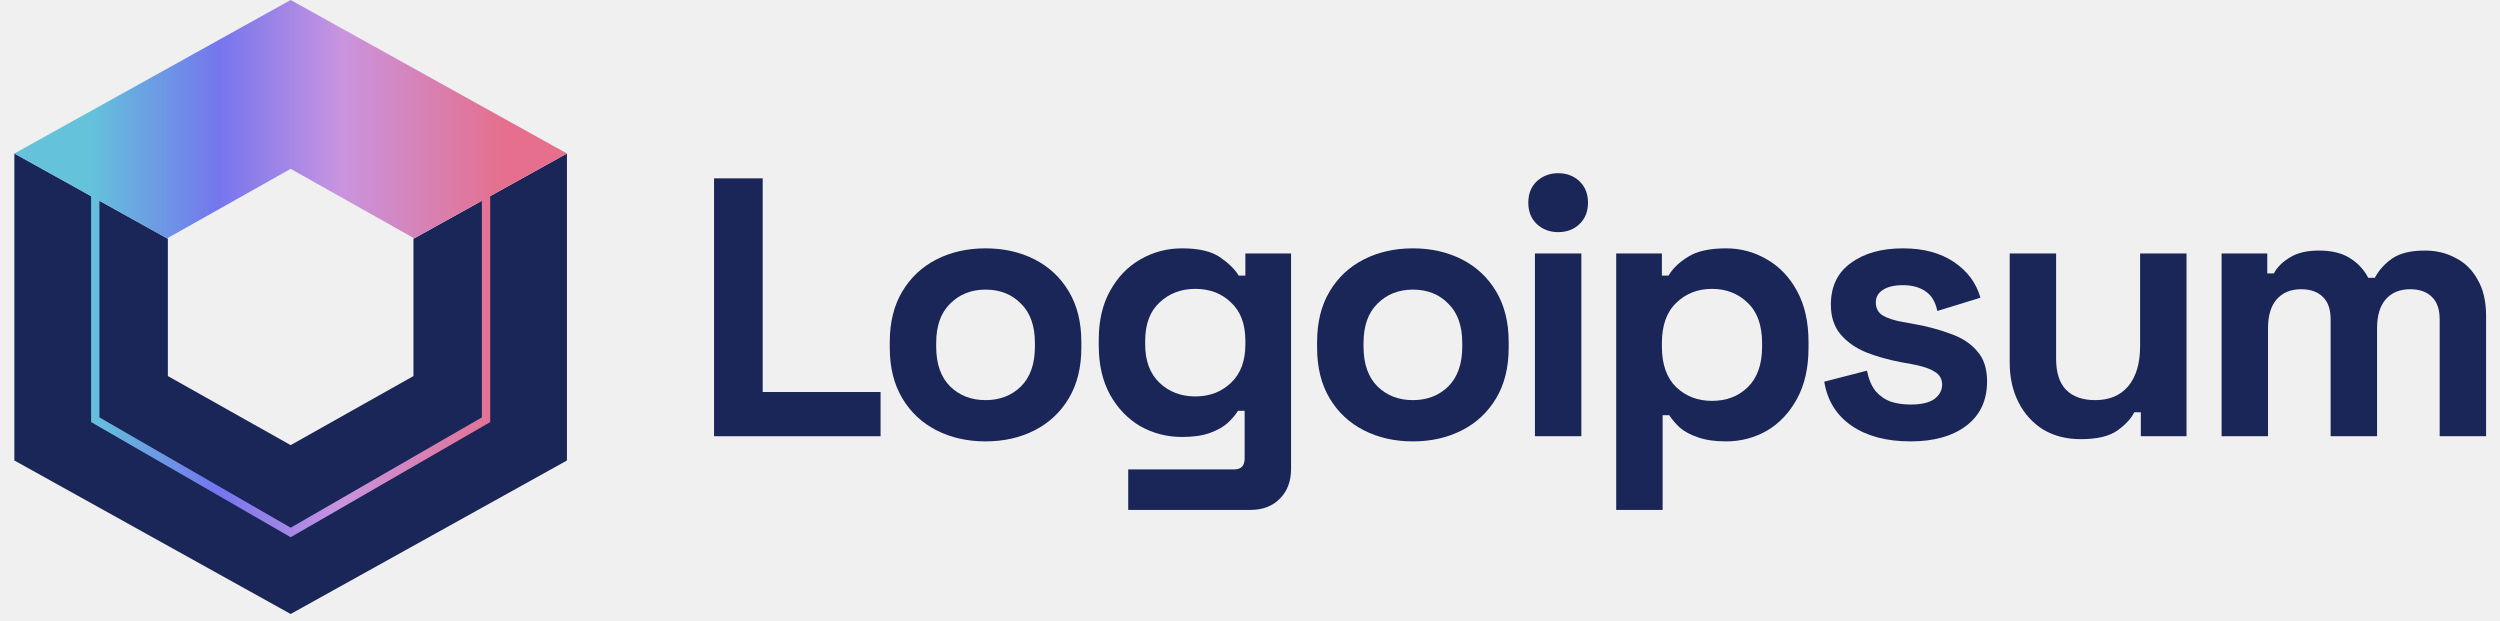
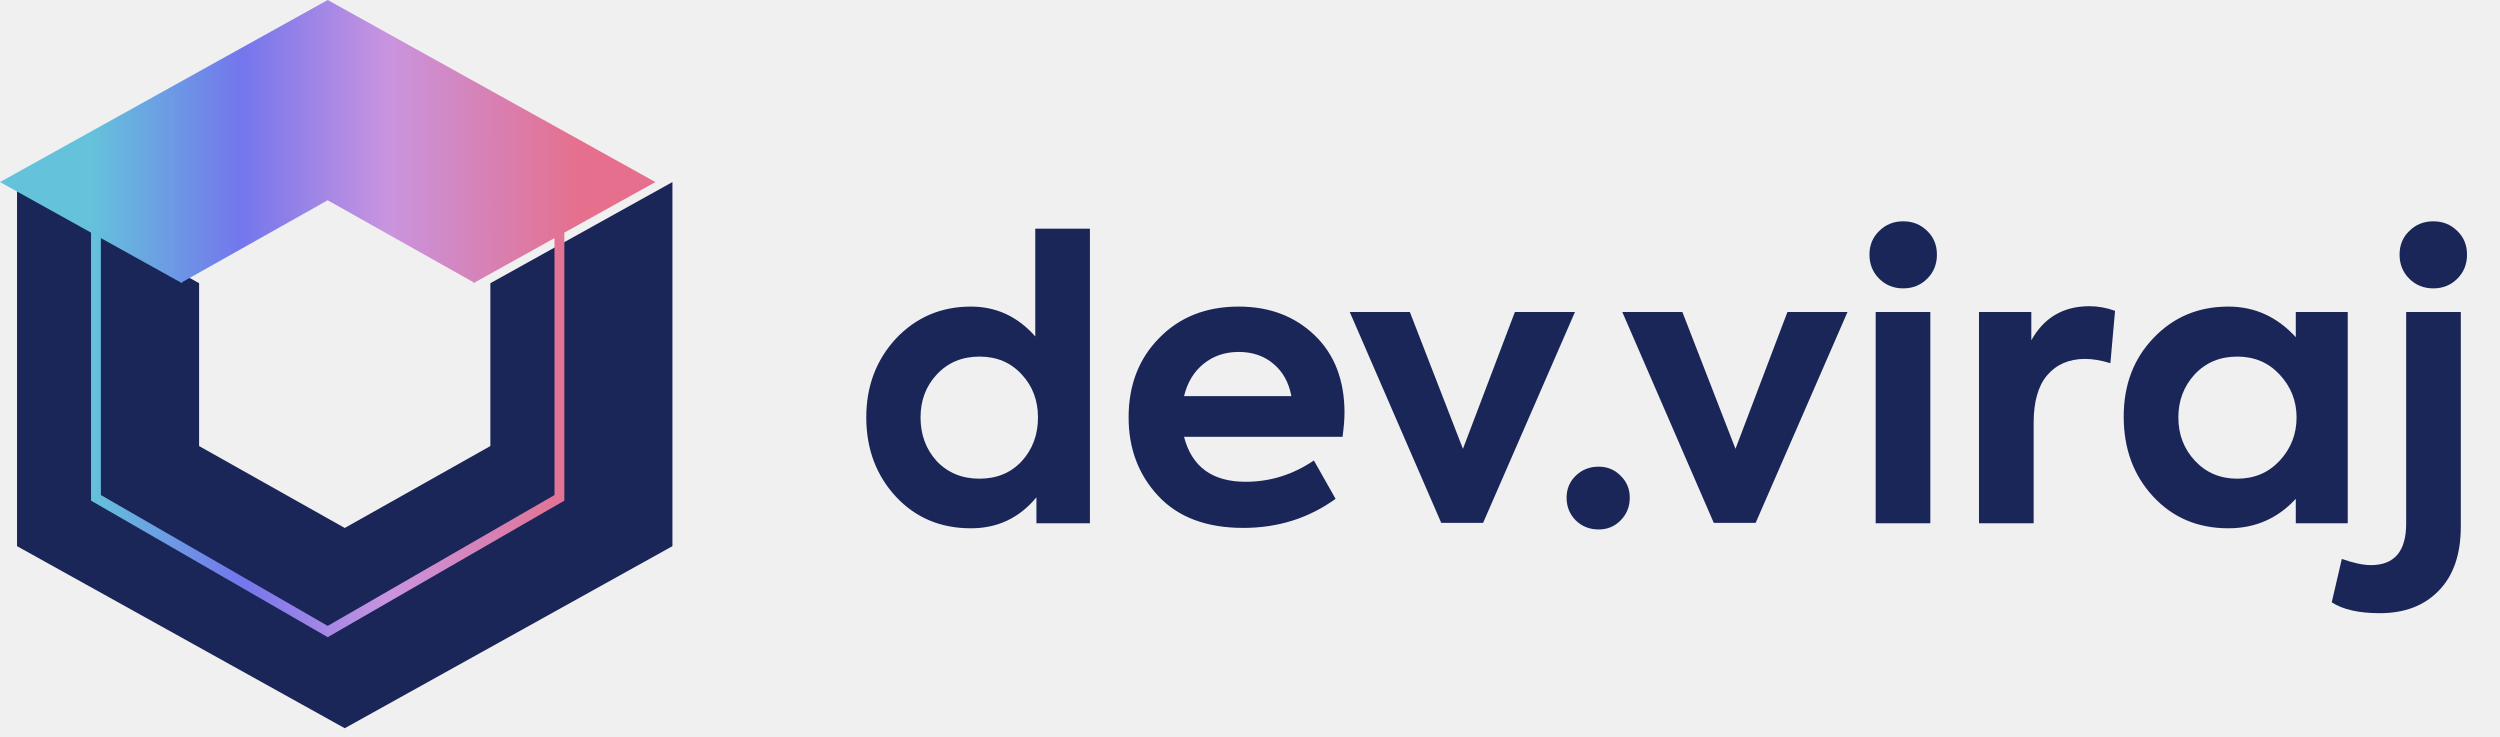
- <svg xmlns="http://www.w3.org/2000/svg" id="logo-50" class="gradient" width="153" height="38" viewBox="0 0 153 38" fill="none">
-   <path d="M0.879 28.182L0.879 9.394L10.273 14.613L10.273 23.015L17.788 27.242L25.303 23.015L25.303 14.613L34.697 9.394L34.697 28.182L17.788 37.576L0.879 28.182Z" class="cneutral" fill="#192657" />
-   <path fill-rule="evenodd" clip-rule="evenodd" d="M5.576 12.003L0.879 9.394L17.788 0L34.697 9.394L30 12.003L30 25.833L17.788 32.879L5.576 25.833L5.576 12.003ZM29.491 12.286L25.303 14.613V14.561L17.788 10.333L10.273 14.561V14.613L6.085 12.286L6.085 25.544L17.788 32.296L29.491 25.544L29.491 12.286Z" fill="url(#paint500_linear_1501_1259)" />
-   <path d="M43.7 26.697V10.915H46.676V23.991H53.891V26.697H43.7Z" class="cneutral" fill="#192657" />
-   <path d="M60.316 27.013C59.204 27.013 58.204 26.787 57.317 26.336C56.431 25.885 55.732 25.232 55.221 24.375C54.71 23.518 54.454 22.488 54.454 21.286V20.925C54.454 19.723 54.71 18.693 55.221 17.837C55.732 16.98 56.431 16.326 57.317 15.875C58.204 15.424 59.204 15.199 60.316 15.199C61.428 15.199 62.428 15.424 63.315 15.875C64.201 16.326 64.9 16.98 65.411 17.837C65.922 18.693 66.178 19.723 66.178 20.925V21.286C66.178 22.488 65.922 23.518 65.411 24.375C64.9 25.232 64.201 25.885 63.315 26.336C62.428 26.787 61.428 27.013 60.316 27.013ZM60.316 24.488C61.188 24.488 61.909 24.209 62.48 23.653C63.051 23.082 63.337 22.27 63.337 21.218V20.993C63.337 19.941 63.051 19.137 62.48 18.581C61.924 18.009 61.203 17.724 60.316 17.724C59.444 17.724 58.723 18.009 58.152 18.581C57.58 19.137 57.295 19.941 57.295 20.993V21.218C57.295 22.27 57.58 23.082 58.152 23.653C58.723 24.209 59.444 24.488 60.316 24.488Z" class="cneutral" fill="#192657" />
-   <path d="M67.244 21.151V20.79C67.244 19.618 67.477 18.618 67.943 17.791C68.409 16.95 69.025 16.311 69.792 15.875C70.573 15.424 71.423 15.199 72.34 15.199C73.362 15.199 74.136 15.379 74.662 15.74C75.188 16.101 75.571 16.476 75.811 16.867H76.217V15.514H79.013V28.681C79.013 29.448 78.787 30.056 78.337 30.507C77.886 30.973 77.284 31.206 76.533 31.206H69.048V28.726H75.541C75.962 28.726 76.172 28.501 76.172 28.05V25.141H75.766C75.616 25.382 75.406 25.63 75.135 25.885C74.865 26.126 74.504 26.329 74.053 26.494C73.602 26.659 73.031 26.742 72.34 26.742C71.423 26.742 70.573 26.524 69.792 26.088C69.025 25.637 68.409 24.998 67.943 24.172C67.477 23.33 67.244 22.323 67.244 21.151ZM73.151 24.262C74.023 24.262 74.752 23.984 75.338 23.428C75.924 22.872 76.217 22.09 76.217 21.083V20.858C76.217 19.836 75.924 19.054 75.338 18.513C74.767 17.957 74.038 17.679 73.151 17.679C72.279 17.679 71.55 17.957 70.964 18.513C70.378 19.054 70.085 19.836 70.085 20.858V21.083C70.085 22.09 70.378 22.872 70.964 23.428C71.55 23.984 72.279 24.262 73.151 24.262Z" class="cneutral" fill="#192657" />
-   <path d="M86.469 27.013C85.356 27.013 84.357 26.787 83.47 26.336C82.583 25.885 81.884 25.232 81.373 24.375C80.862 23.518 80.607 22.488 80.607 21.286V20.925C80.607 19.723 80.862 18.693 81.373 17.837C81.884 16.98 82.583 16.326 83.47 15.875C84.357 15.424 85.356 15.199 86.469 15.199C87.581 15.199 88.58 15.424 89.467 15.875C90.354 16.326 91.053 16.98 91.564 17.837C92.075 18.693 92.331 19.723 92.331 20.925V21.286C92.331 22.488 92.075 23.518 91.564 24.375C91.053 25.232 90.354 25.885 89.467 26.336C88.58 26.787 87.581 27.013 86.469 27.013ZM86.469 24.488C87.34 24.488 88.062 24.209 88.633 23.653C89.204 23.082 89.49 22.27 89.49 21.218V20.993C89.49 19.941 89.204 19.137 88.633 18.581C88.077 18.009 87.356 17.724 86.469 17.724C85.597 17.724 84.876 18.009 84.304 18.581C83.733 19.137 83.448 19.941 83.448 20.993V21.218C83.448 22.27 83.733 23.082 84.304 23.653C84.876 24.209 85.597 24.488 86.469 24.488Z" class="cneutral" fill="#192657" />
-   <path d="M93.938 26.697V15.514H96.779V26.697H93.938ZM95.358 14.207C94.847 14.207 94.412 14.041 94.051 13.711C93.705 13.38 93.532 12.944 93.532 12.403C93.532 11.862 93.705 11.426 94.051 11.095C94.412 10.765 94.847 10.6 95.358 10.6C95.885 10.6 96.32 10.765 96.666 11.095C97.012 11.426 97.185 11.862 97.185 12.403C97.185 12.944 97.012 13.38 96.666 13.711C96.32 14.041 95.885 14.207 95.358 14.207Z" class="cneutral" fill="#192657" />
-   <path d="M98.912 31.206V15.514H101.708V16.867H102.114C102.369 16.431 102.767 16.048 103.309 15.717C103.85 15.372 104.624 15.199 105.631 15.199C106.533 15.199 107.367 15.424 108.133 15.875C108.9 16.311 109.516 16.957 109.982 17.814C110.448 18.671 110.681 19.708 110.681 20.925V21.286C110.681 22.503 110.448 23.541 109.982 24.397C109.516 25.254 108.9 25.908 108.133 26.359C107.367 26.795 106.533 27.013 105.631 27.013C104.954 27.013 104.383 26.93 103.917 26.765C103.466 26.614 103.098 26.419 102.813 26.178C102.542 25.923 102.324 25.667 102.159 25.412H101.753V31.206H98.912ZM104.774 24.533C105.661 24.533 106.39 24.255 106.961 23.698C107.547 23.127 107.84 22.301 107.84 21.218V20.993C107.84 19.911 107.547 19.092 106.961 18.535C106.375 17.964 105.646 17.679 104.774 17.679C103.902 17.679 103.173 17.964 102.587 18.535C102.001 19.092 101.708 19.911 101.708 20.993V21.218C101.708 22.301 102.001 23.127 102.587 23.698C103.173 24.255 103.902 24.533 104.774 24.533Z" class="cneutral" fill="#192657" />
-   <path d="M116.919 27.013C115.461 27.013 114.266 26.697 113.334 26.066C112.403 25.434 111.839 24.533 111.643 23.36L114.259 22.684C114.364 23.21 114.537 23.623 114.777 23.924C115.033 24.224 115.341 24.442 115.702 24.578C116.077 24.698 116.483 24.758 116.919 24.758C117.58 24.758 118.069 24.645 118.385 24.42C118.7 24.179 118.858 23.886 118.858 23.541C118.858 23.195 118.708 22.932 118.407 22.752C118.107 22.556 117.626 22.398 116.964 22.278L116.333 22.165C115.551 22.015 114.837 21.812 114.191 21.557C113.545 21.286 113.026 20.918 112.635 20.452C112.245 19.986 112.049 19.385 112.049 18.648C112.049 17.536 112.455 16.687 113.267 16.101C114.078 15.499 115.146 15.199 116.468 15.199C117.716 15.199 118.753 15.477 119.579 16.033C120.406 16.589 120.947 17.318 121.203 18.22L118.565 19.032C118.445 18.46 118.197 18.055 117.821 17.814C117.46 17.574 117.009 17.453 116.468 17.453C115.927 17.453 115.514 17.551 115.228 17.746C114.943 17.927 114.8 18.182 114.8 18.513C114.8 18.874 114.95 19.144 115.251 19.325C115.551 19.49 115.957 19.618 116.468 19.708L117.099 19.821C117.941 19.971 118.7 20.174 119.377 20.429C120.068 20.67 120.609 21.023 121 21.489C121.406 21.94 121.609 22.556 121.609 23.338C121.609 24.51 121.18 25.419 120.323 26.066C119.482 26.697 118.347 27.013 116.919 27.013Z" class="cneutral" fill="#192657" />
-   <path d="M127.344 26.877C126.473 26.877 125.706 26.682 125.045 26.291C124.399 25.885 123.895 25.329 123.534 24.623C123.174 23.916 122.993 23.105 122.993 22.188V15.514H125.834V21.962C125.834 22.804 126.037 23.435 126.443 23.856C126.863 24.277 127.457 24.488 128.224 24.488C129.095 24.488 129.772 24.202 130.253 23.631C130.734 23.045 130.974 22.233 130.974 21.196V15.514H133.815V26.697H131.019V25.232H130.614C130.433 25.607 130.095 25.976 129.599 26.336C129.103 26.697 128.351 26.877 127.344 26.877Z" class="cneutral" fill="#192657" />
-   <path d="M135.962 26.697V15.514H138.757V16.732H139.163C139.358 16.356 139.682 16.033 140.132 15.762C140.583 15.477 141.177 15.334 141.914 15.334C142.71 15.334 143.349 15.492 143.83 15.807C144.311 16.108 144.679 16.506 144.935 17.002H145.34C145.596 16.521 145.957 16.123 146.423 15.807C146.889 15.492 147.55 15.334 148.407 15.334C149.098 15.334 149.722 15.484 150.278 15.785C150.849 16.07 151.3 16.514 151.631 17.115C151.976 17.701 152.149 18.445 152.149 19.347V26.697H149.308V19.55C149.308 18.934 149.151 18.475 148.835 18.175C148.519 17.859 148.076 17.701 147.505 17.701C146.859 17.701 146.355 17.912 145.994 18.333C145.649 18.738 145.476 19.325 145.476 20.091V26.697H142.635V19.55C142.635 18.934 142.477 18.475 142.162 18.175C141.846 17.859 141.403 17.701 140.831 17.701C140.185 17.701 139.682 17.912 139.321 18.333C138.975 18.738 138.802 19.325 138.802 20.091V26.697H135.962Z" class="cneutral" fill="#192657" />
+ <svg xmlns="http://www.w3.org/2000/svg" width="129" height="38" viewBox="0 0 129 38" fill="none">
+   <g clip-path="url(#clip0_1327_3336)">
+     <path d="M0.879 28.182L0.879 9.395L10.273 14.613V23.016L17.788 27.243L25.303 23.016V14.613L34.697 9.395V28.182L17.788 37.576L0.879 28.182Z" fill="#192657" />
+     <path fill-rule="evenodd" clip-rule="evenodd" d="M4.697 12.003L0 9.394L16.909 0L33.818 9.394L29.121 12.003V25.833L16.909 32.879L4.697 25.833L4.697 12.003ZM28.612 12.286L24.424 14.613V14.561L16.909 10.333L9.394 14.561V14.613L5.206 12.286V25.544L16.909 32.296L28.612 25.544V12.286Z" fill="url(#paint0_linear_1327_3336)" />
+     <path d="M53.42 17.36V11.8H56.24V27H53.48V25.66C52.6 26.727 51.473 27.26 50.1 27.26C48.54 27.26 47.253 26.72 46.24 25.64C45.213 24.533 44.7 23.167 44.7 21.54C44.7 19.927 45.213 18.567 46.24 17.46C47.28 16.367 48.567 15.82 50.1 15.82C51.407 15.82 52.513 16.333 53.42 17.36ZM53.56 21.54C53.56 20.66 53.28 19.92 52.72 19.32C52.16 18.707 51.433 18.4 50.54 18.4C49.647 18.4 48.913 18.707 48.34 19.32C47.78 19.92 47.5 20.66 47.5 21.54C47.5 22.433 47.78 23.187 48.34 23.8C48.913 24.4 49.647 24.7 50.54 24.7C51.433 24.7 52.16 24.4 52.72 23.8C53.28 23.187 53.56 22.433 53.56 21.54ZM69.376 21.3C69.376 21.633 69.342 22.047 69.276 22.54H61.096C61.496 24.087 62.556 24.86 64.276 24.86C65.542 24.86 66.716 24.493 67.796 23.76L68.916 25.74C67.529 26.74 65.942 27.24 64.156 27.24C62.249 27.24 60.782 26.687 59.756 25.58C58.742 24.487 58.236 23.14 58.236 21.54C58.236 19.873 58.762 18.507 59.816 17.44C60.869 16.36 62.236 15.82 63.916 15.82C65.502 15.82 66.809 16.313 67.836 17.3C68.862 18.287 69.376 19.62 69.376 21.3ZM63.916 18.16C63.209 18.16 62.602 18.367 62.096 18.78C61.602 19.18 61.269 19.733 61.096 20.44H66.636C66.502 19.733 66.196 19.18 65.716 18.78C65.236 18.367 64.636 18.16 63.916 18.16ZM75.488 23.16L78.168 16.1H81.268L76.528 26.98H74.368L69.648 16.1H72.748L75.488 23.16ZM82.496 27.32C82.029 27.32 81.636 27.167 81.316 26.86C80.996 26.54 80.836 26.147 80.836 25.68C80.836 25.227 80.996 24.847 81.316 24.54C81.636 24.233 82.029 24.08 82.496 24.08C82.936 24.08 83.309 24.233 83.616 24.54C83.936 24.847 84.096 25.227 84.096 25.68C84.096 26.147 83.936 26.54 83.616 26.86C83.309 27.167 82.936 27.32 82.496 27.32ZM89.551 23.16L92.231 16.1H95.331L90.591 26.98H88.431L83.711 16.1H86.811L89.551 23.16ZM99.945 13.14C99.945 13.633 99.778 14.047 99.445 14.38C99.112 14.713 98.698 14.88 98.205 14.88C97.712 14.88 97.298 14.713 96.965 14.38C96.632 14.047 96.465 13.633 96.465 13.14C96.465 12.647 96.632 12.24 96.965 11.92C97.298 11.587 97.712 11.42 98.205 11.42C98.698 11.42 99.112 11.587 99.445 11.92C99.778 12.24 99.945 12.647 99.945 13.14ZM99.605 16.1V27H96.785V16.1H99.605ZM104.936 27H102.116V16.1H104.816V17.56C105.469 16.387 106.469 15.8 107.816 15.8C108.256 15.8 108.696 15.88 109.136 16.04L108.896 18.74C108.416 18.593 107.983 18.52 107.596 18.52C106.769 18.52 106.116 18.8 105.636 19.36C105.169 19.907 104.936 20.727 104.936 21.82V27ZM118.463 17.4V16.1H121.143V27H118.463V25.74C117.529 26.753 116.369 27.26 114.983 27.26C113.409 27.26 112.116 26.713 111.103 25.62C110.089 24.527 109.583 23.153 109.583 21.5C109.583 19.86 110.096 18.507 111.123 17.44C112.149 16.36 113.436 15.82 114.983 15.82C116.343 15.82 117.503 16.347 118.463 17.4ZM118.503 21.54C118.503 20.687 118.209 19.947 117.623 19.32C117.049 18.707 116.323 18.4 115.443 18.4C114.549 18.4 113.816 18.707 113.243 19.32C112.683 19.933 112.403 20.673 112.403 21.54C112.403 22.42 112.689 23.167 113.263 23.78C113.836 24.393 114.563 24.7 115.443 24.7C116.323 24.7 117.049 24.393 117.623 23.78C118.209 23.153 118.503 22.407 118.503 21.54ZM127.298 13.14C127.298 13.633 127.132 14.047 126.798 14.38C126.465 14.713 126.052 14.88 125.558 14.88C125.065 14.88 124.652 14.713 124.318 14.38C123.985 14.047 123.818 13.633 123.818 13.14C123.818 12.647 123.985 12.24 124.318 11.92C124.652 11.587 125.065 11.42 125.558 11.42C126.052 11.42 126.465 11.587 126.798 11.92C127.132 12.24 127.298 12.647 127.298 13.14ZM122.798 31.64C121.718 31.64 120.892 31.453 120.318 31.08L120.838 28.84C121.438 29.053 121.938 29.16 122.338 29.16C123.552 29.16 124.158 28.447 124.158 27.02V16.1H126.978V27.16C126.978 28.6 126.598 29.707 125.838 30.48C125.092 31.253 124.078 31.64 122.798 31.64Z" fill="#192657" />
+   </g>
  <defs>
-     <linearGradient id="paint500_linear_1501_1259" x1="5.576" y1="7.306" x2="30.939" y2="7.306" gradientUnits="userSpaceOnUse">
-       <stop class="ccustom" stop-color="#64C2DB" />
-       <stop offset="0.307" class="ccompli1" stop-color="#7476ED" />
-       <stop offset="0.604" class="ccompli1" stop-color="#C994DF" />
-       <stop offset="1" class="ccompli2" stop-color="#E56F8C" />
+     <linearGradient id="paint0_linear_1327_3336" x1="4.697" y1="7.306" x2="30.061" y2="7.306" gradientUnits="userSpaceOnUse">
+       <stop stop-color="#64C2DB" />
+       <stop offset="0.307" stop-color="#7476ED" />
+       <stop offset="0.604" stop-color="#C994DF" />
+       <stop offset="1" stop-color="#E56F8C" />
    </linearGradient>
+     <clipPath id="clip0_1327_3336">
+       <rect width="129" height="38" fill="white" />
+     </clipPath>
  </defs>
</svg>
